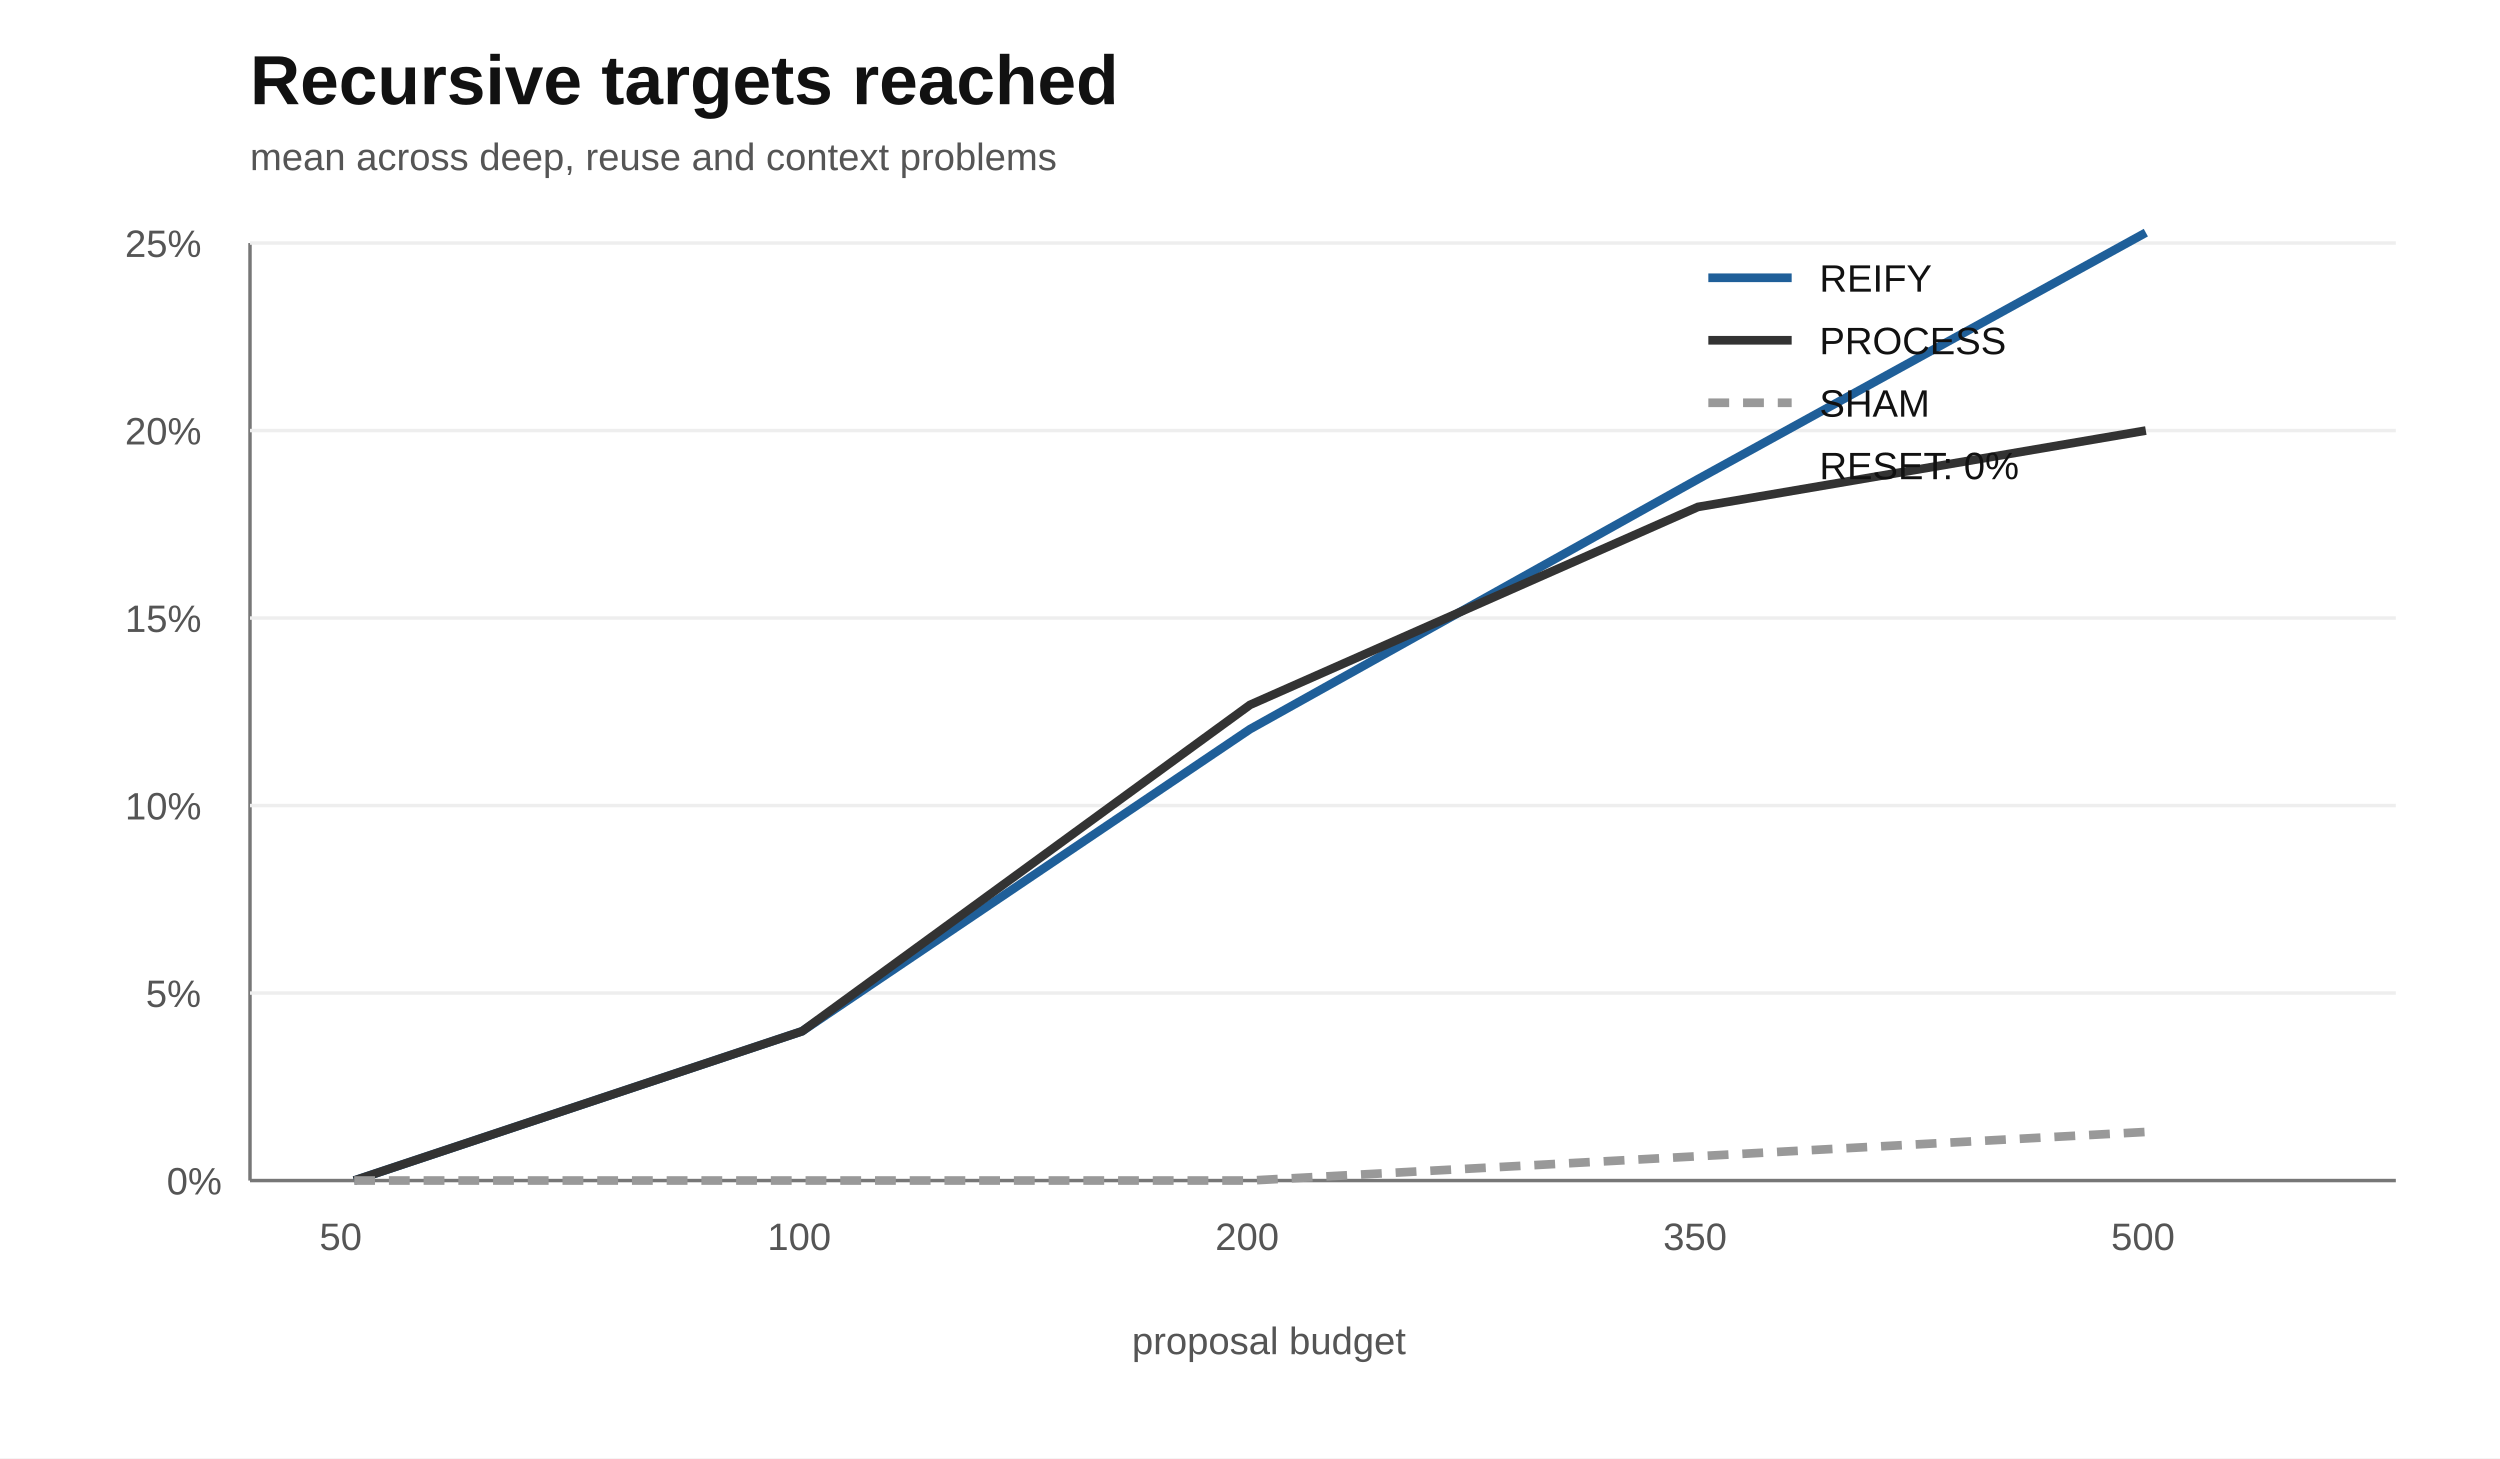
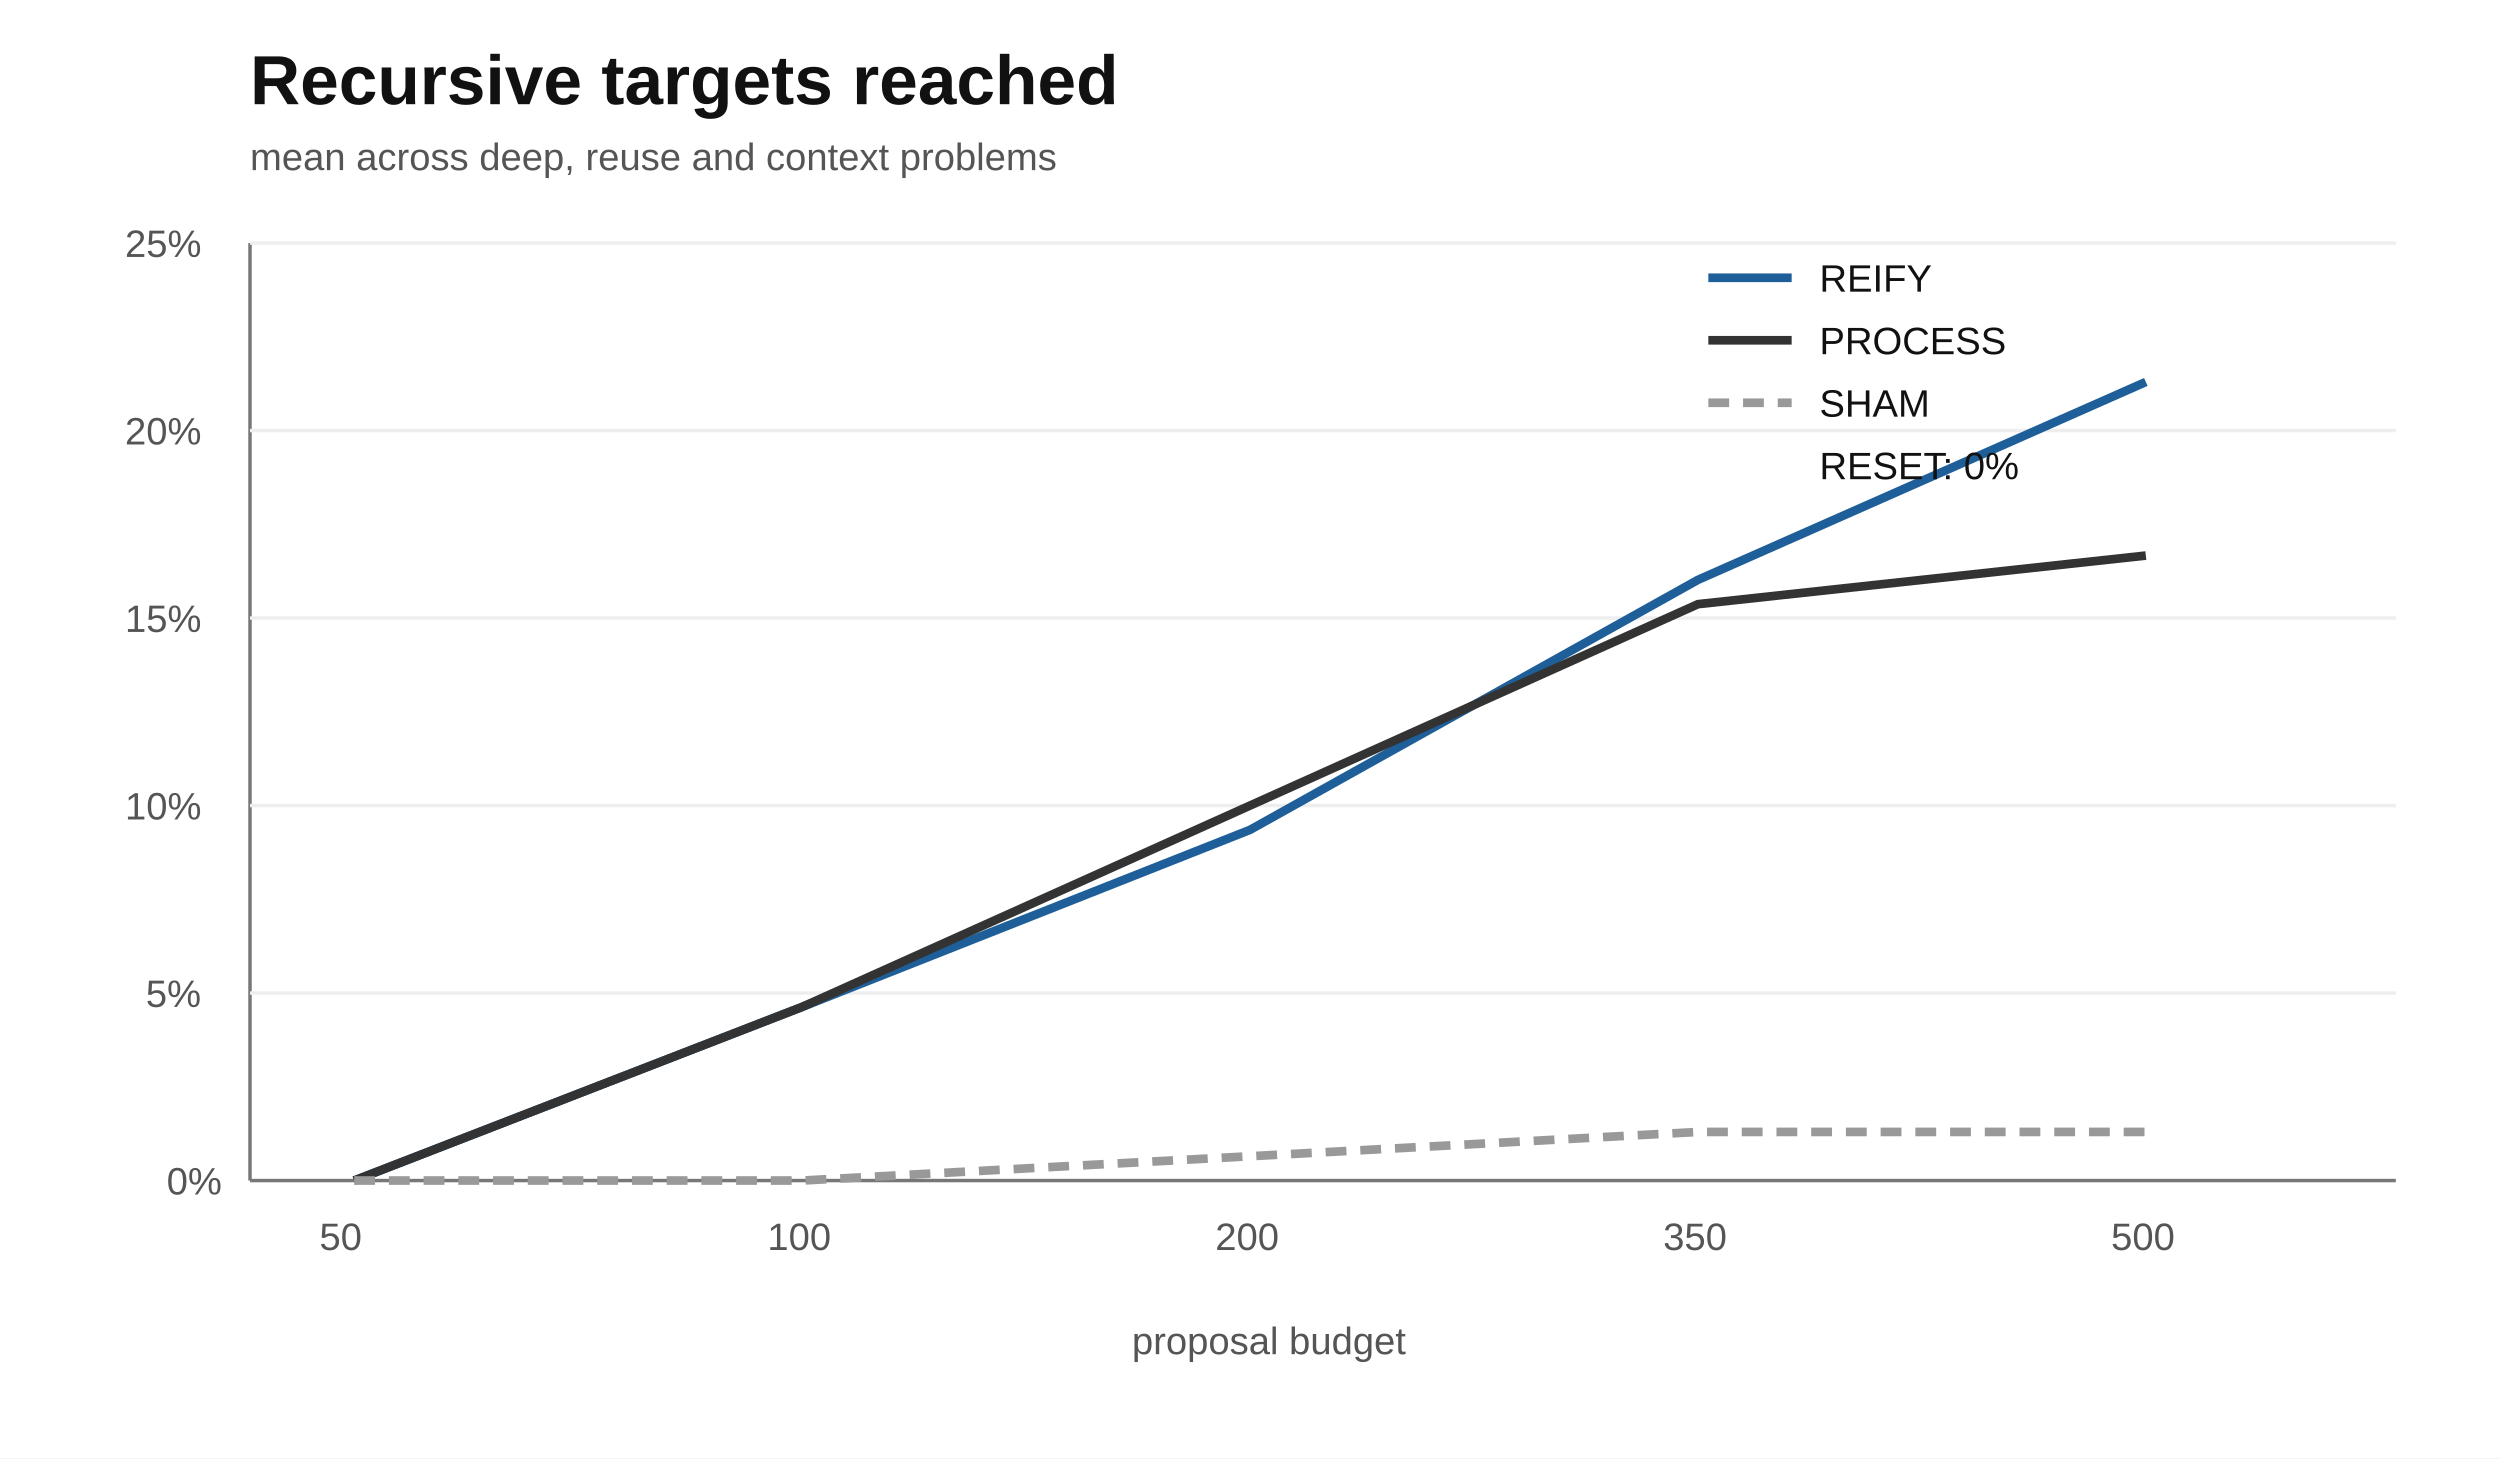
<svg xmlns="http://www.w3.org/2000/svg" viewBox="0 0 720 420">
  <rect width="720" height="420" fill="white" />
  <g font-family="Arial, sans-serif" fill="#111">
    <text x="72" y="30" font-size="20" font-weight="600">Recursive targets reached</text>
    <text x="72" y="49" font-size="11" fill="#555">mean across deep, reuse and context problems</text>
    <line x1="72" y1="340" x2="690" y2="340" stroke="#777" />
    <line x1="72" y1="70" x2="72" y2="340" stroke="#777" />
    <g stroke="#eee">
      <line x1="72" y1="286" x2="690" y2="286" />
      <line x1="72" y1="232" x2="690" y2="232" />
      <line x1="72" y1="178" x2="690" y2="178" />
      <line x1="72" y1="124" x2="690" y2="124" />
      <line x1="72" y1="70" x2="690" y2="70" />
    </g>
    <g font-size="11" fill="#555">
      <text x="48" y="344">0%</text>
      <text x="42" y="290">5%</text>
      <text x="36" y="236">10%</text>
      <text x="36" y="182">15%</text>
      <text x="36" y="128">20%</text>
      <text x="36" y="74">25%</text>
      <text x="92" y="360">50</text>
      <text x="221" y="360">100</text>
      <text x="350" y="360">200</text>
      <text x="479" y="360">350</text>
      <text x="608" y="360">500</text>
      <text x="326" y="390">proposal budget</text>
    </g>
-     <polyline points="102,340 231,297 360,210 489,138 618,67" fill="none" stroke="#1f5f99" stroke-width="2.5" />
-     <polyline points="102,340 231,297 360,203 489,146 618,124" fill="none" stroke="#333" stroke-width="2.5" />
-     <polyline points="102,340 231,340 360,340 489,333 618,326" fill="none" stroke="#999" stroke-width="2.5" stroke-dasharray="6 4" />
+     <polyline points="102,340 231,290 360,239 489,167 618,110" fill="none" stroke="#1f5f99" stroke-width="2.5" />
+     <polyline points="102,340 231,290 360,232 489,174 618,160" fill="none" stroke="#333" stroke-width="2.5" />
+     <polyline points="102,340 231,340 360,333 489,326 618,326" fill="none" stroke="#999" stroke-width="2.5" stroke-dasharray="6 4" />
    <line x1="492" y1="80" x2="516" y2="80" stroke="#1f5f99" stroke-width="2.5" />
    <text x="524" y="84" font-size="11">REIFY</text>
    <line x1="492" y1="98" x2="516" y2="98" stroke="#333" stroke-width="2.5" />
    <text x="524" y="102" font-size="11">PROCESS</text>
    <line x1="492" y1="116" x2="516" y2="116" stroke="#999" stroke-width="2.5" stroke-dasharray="6 4" />
    <text x="524" y="120" font-size="11">SHAM</text>
    <text x="524" y="138" font-size="11">RESET: 0%</text>
  </g>
</svg>
